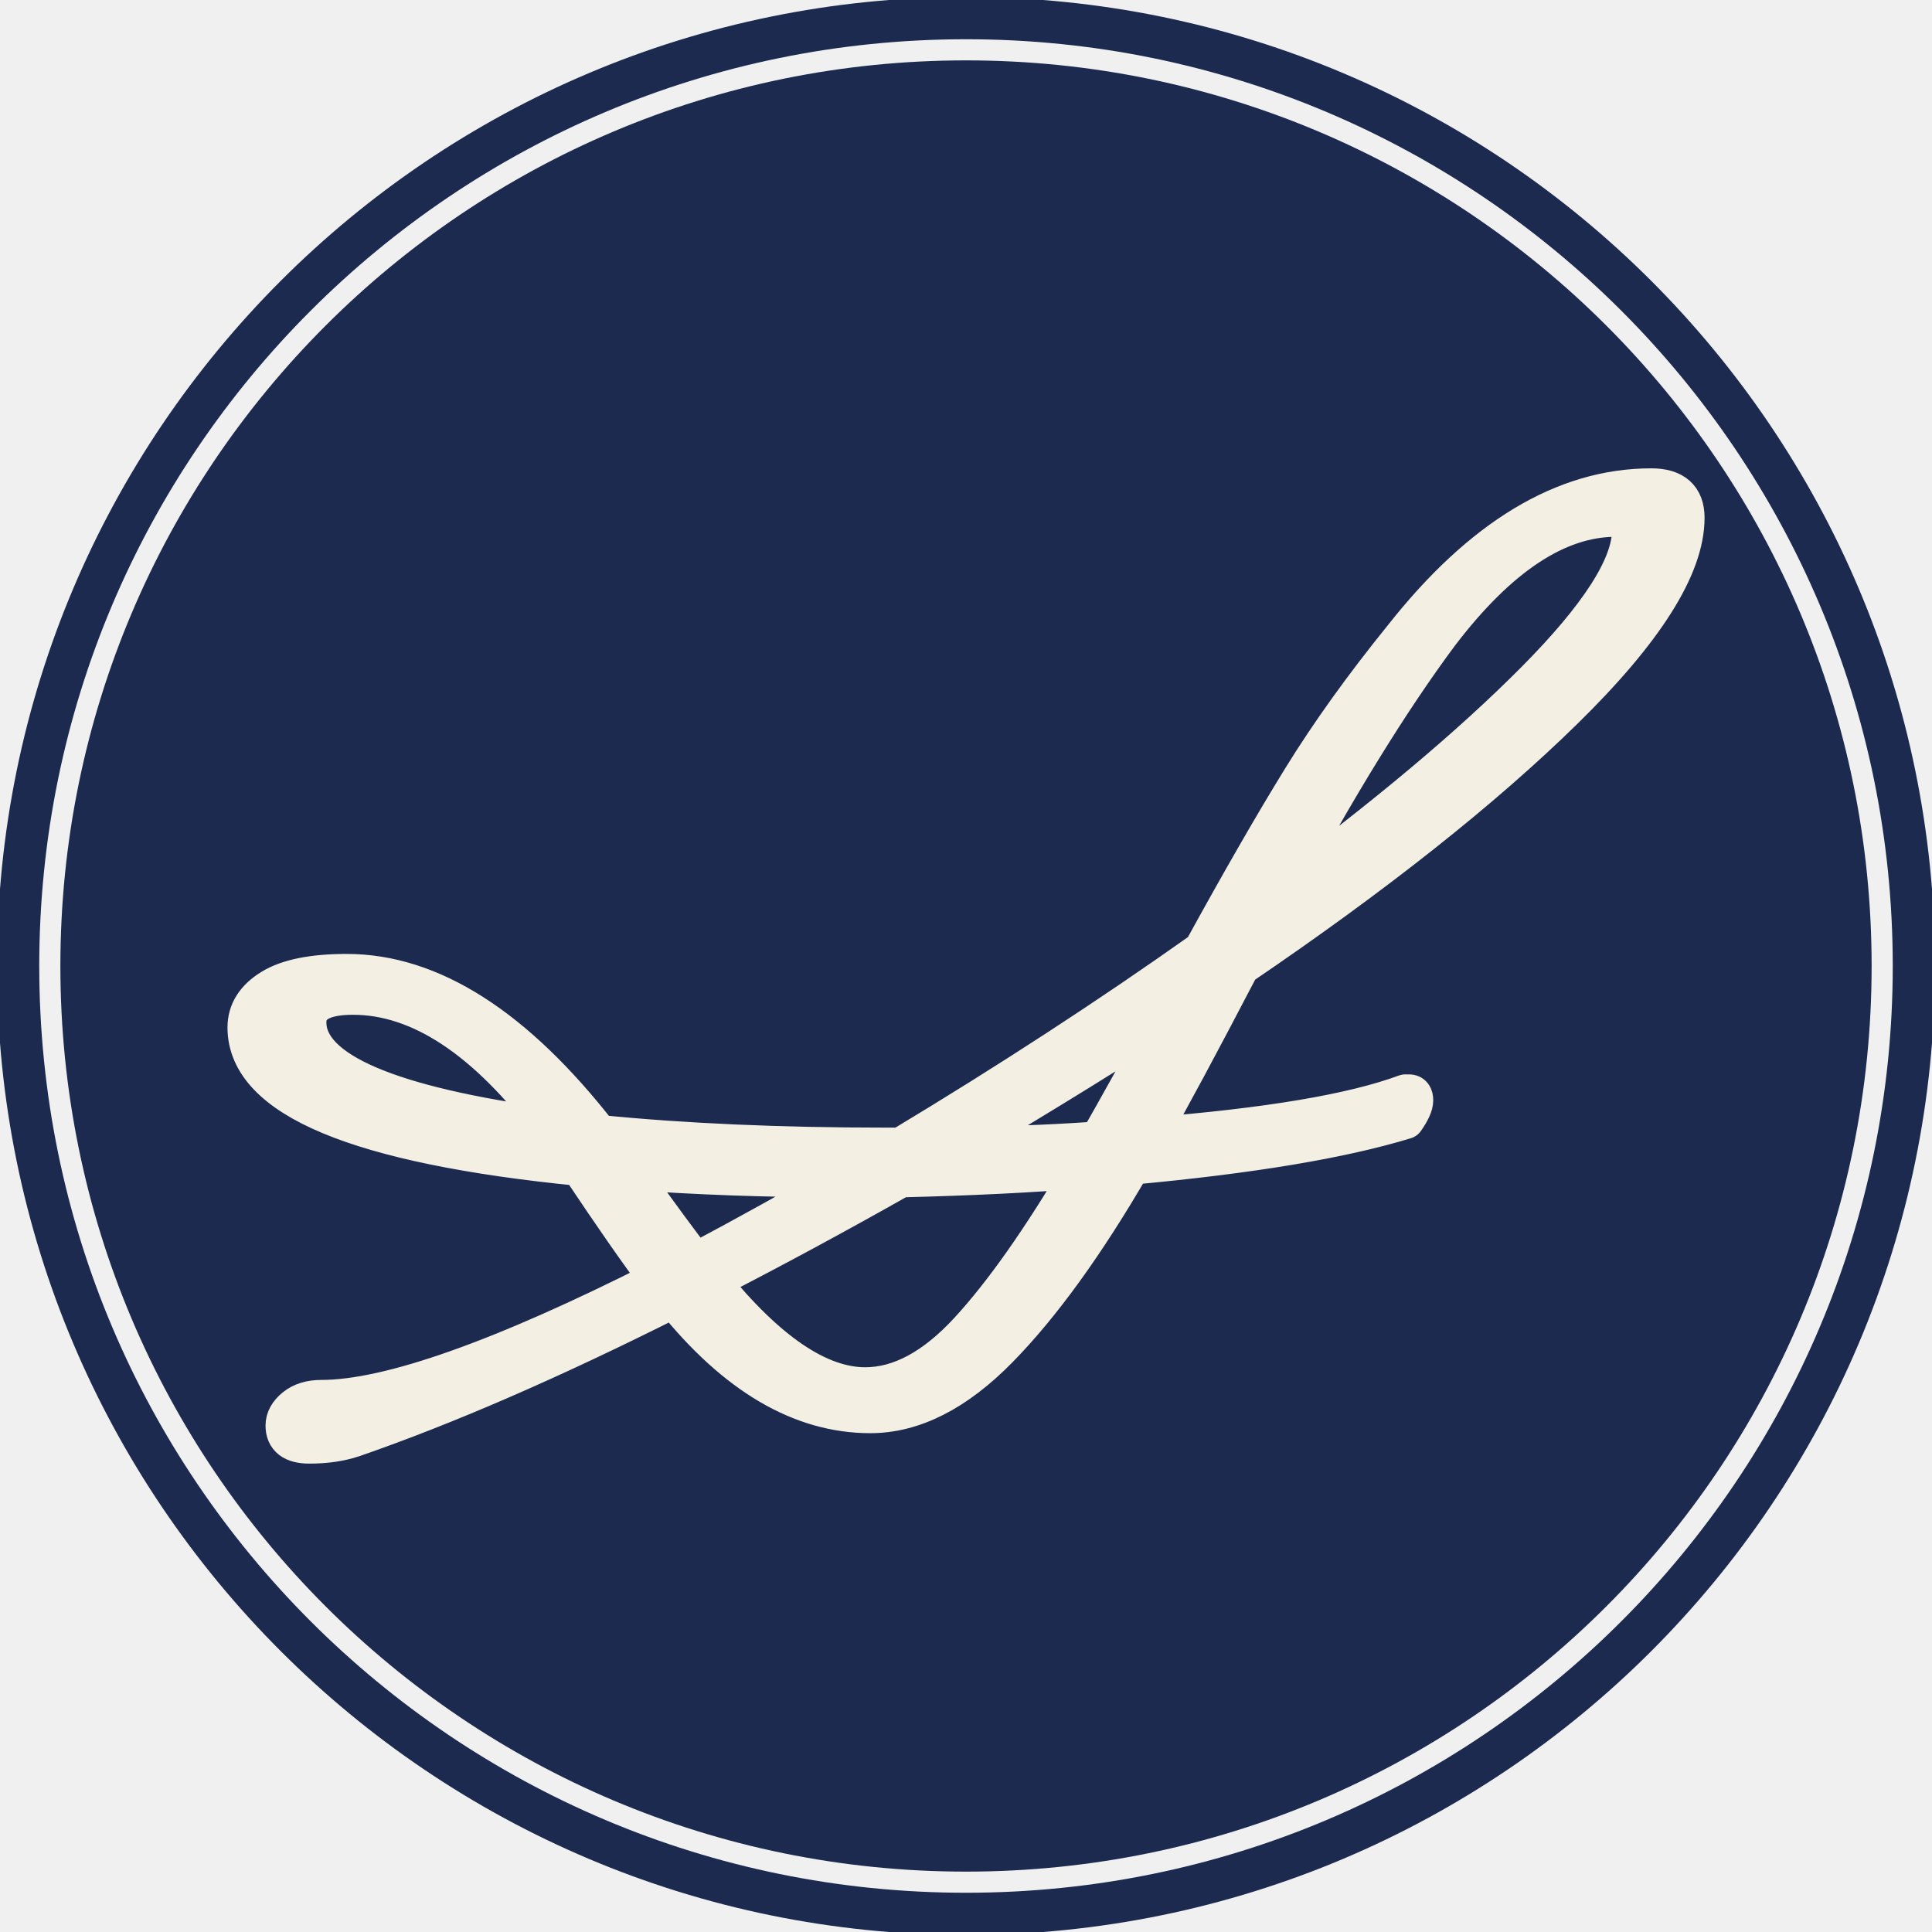
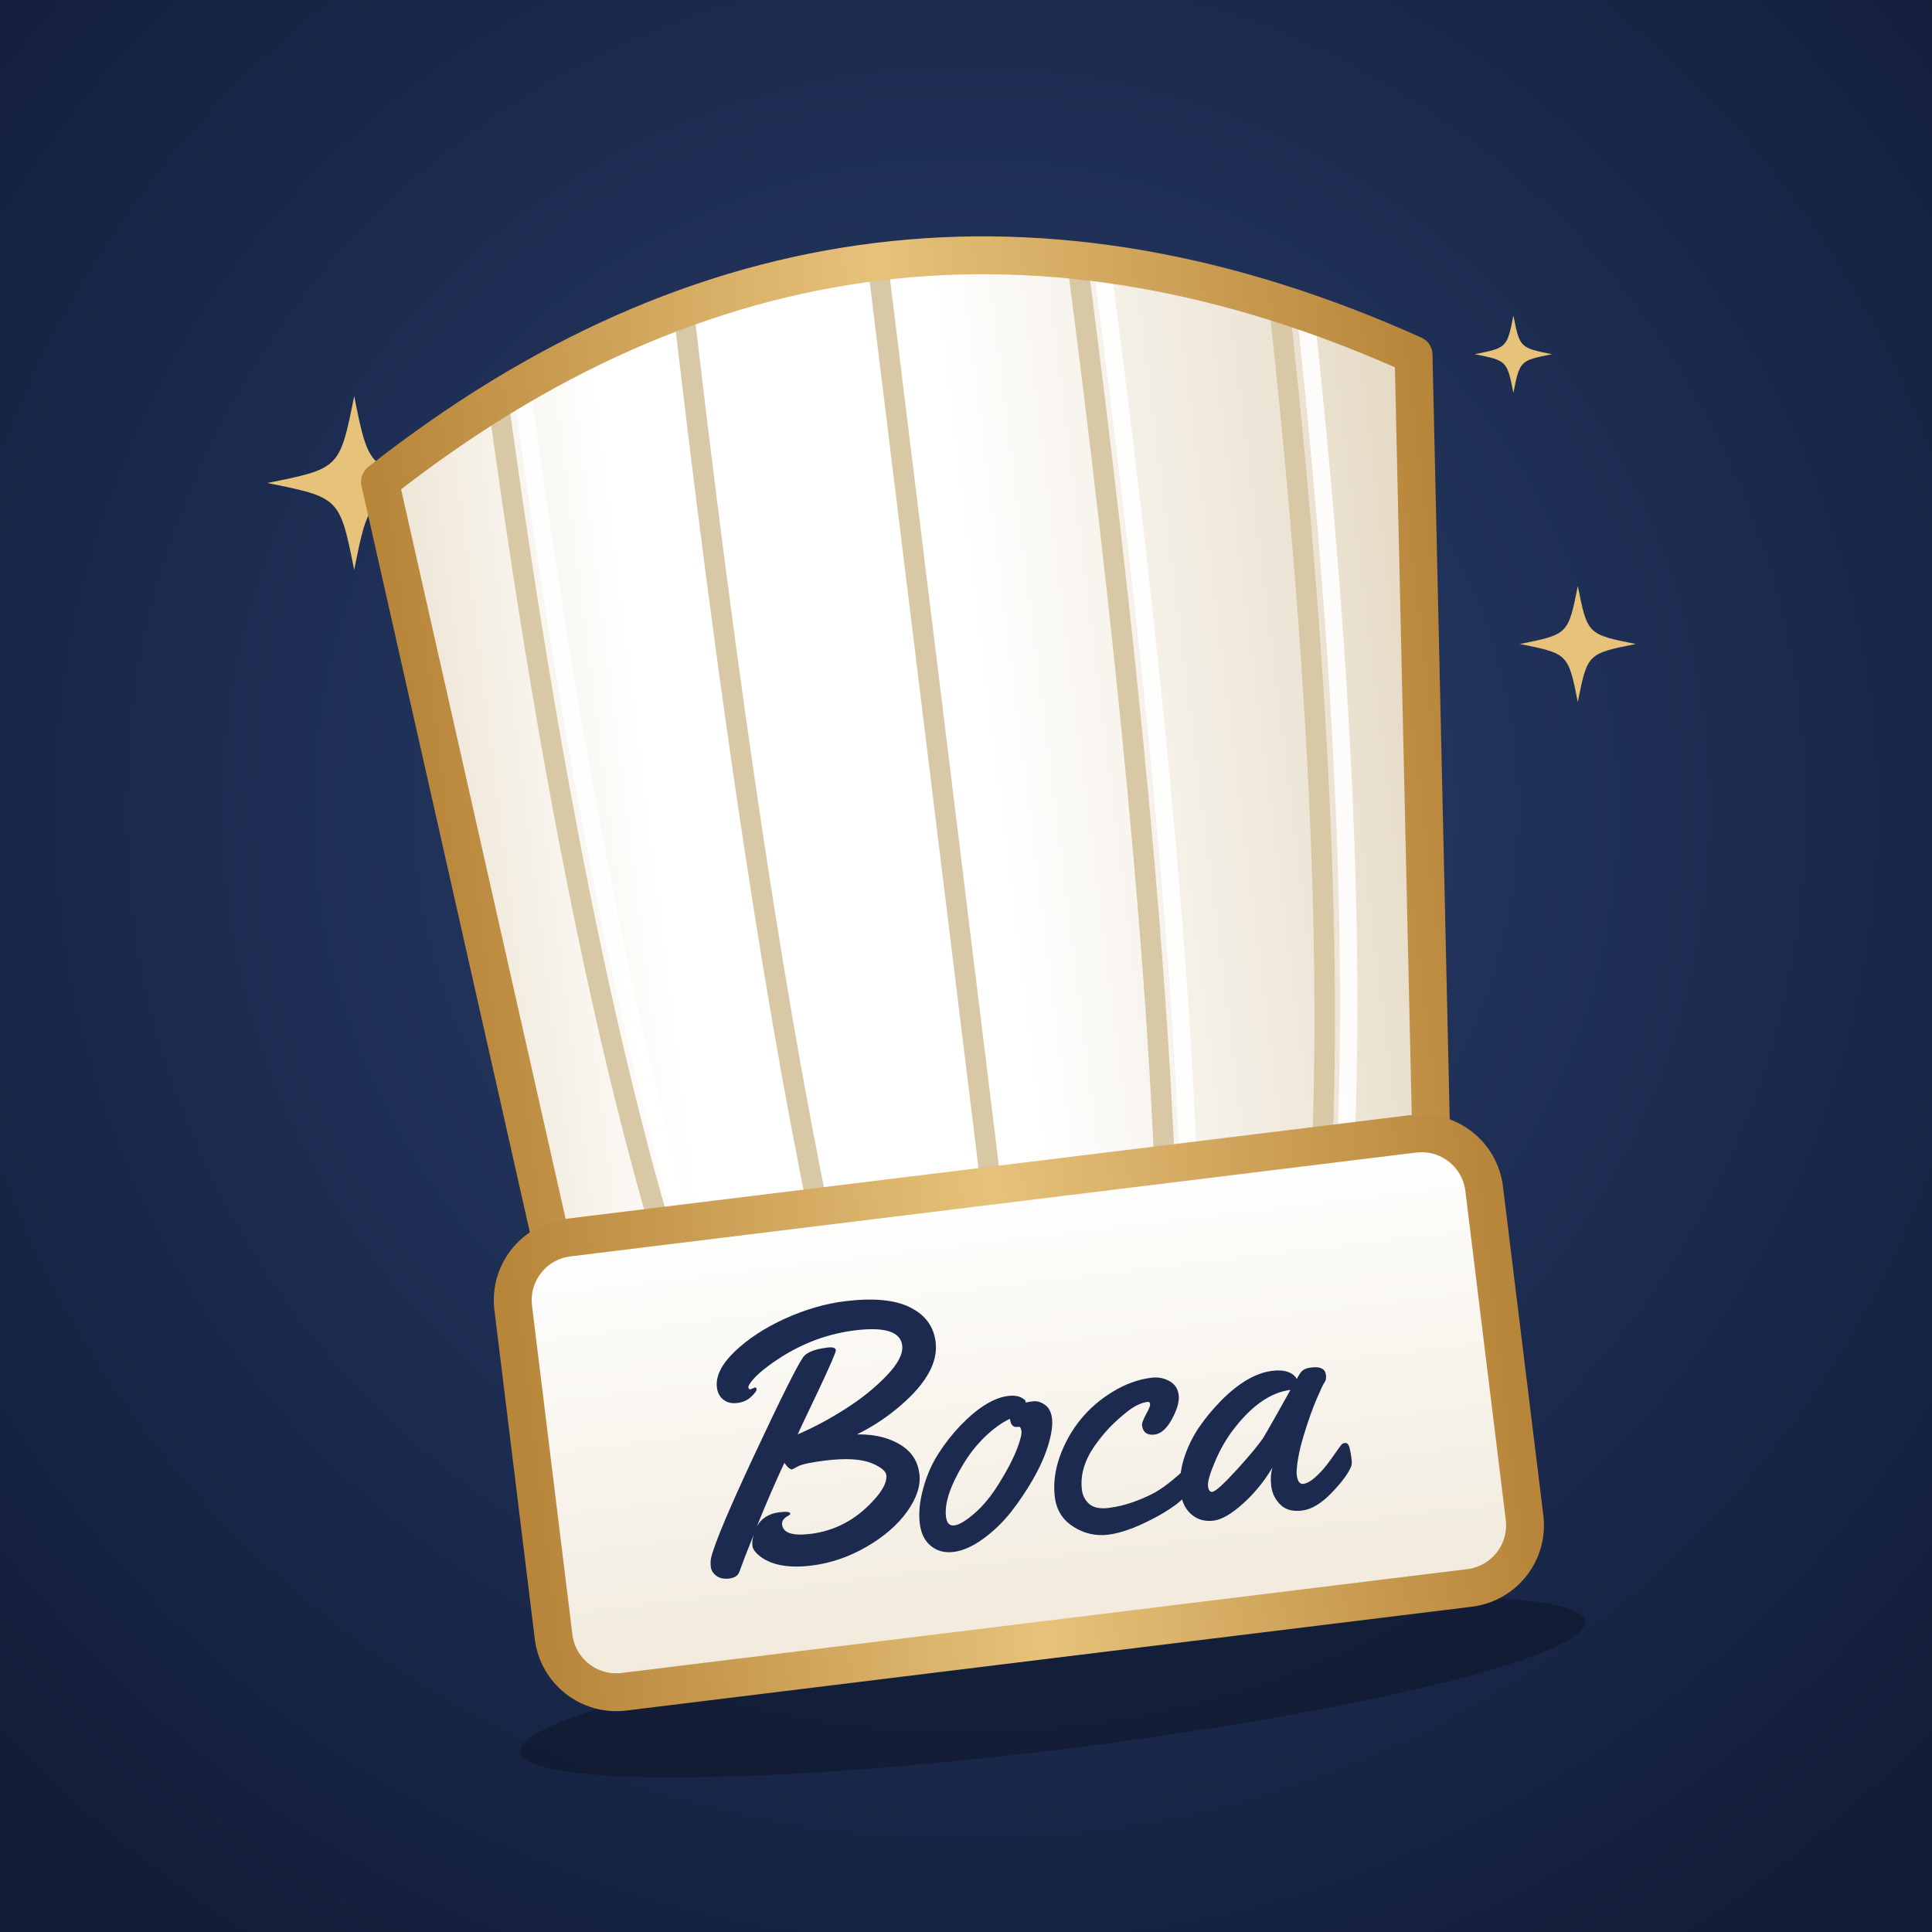
- <svg xmlns="http://www.w3.org/2000/svg" width="480" height="480" viewBox="80 80 320 320">
-   <circle cx="240" cy="240" r="157" fill="none" stroke="#1B2A4E" stroke-width="7" />
-   <circle cx="240" cy="240" r="150" fill="#1B2A4E" />
-   <path transform="translate(120.83 312.76) scale(0.21 -0.21)" fill="#F4EFE3" stroke="#F4EFE3" stroke-width="30" stroke-linejoin="round" d="M325 99Q301 131 263 188Q0 214 0 298Q0 317 19.5 329.0Q39 341 79 341Q179 341 278 214Q378 204 505 204H516Q644 281 754 359Q799 441 832.0 494.5Q865 548 912 606Q1005 724 1108 724Q1135 724 1135 700Q1135 642 1039.0 548.0Q943 454 784 346Q736 254 712 212Q852 223 914 246H917Q921 246 921.0 240.5Q921 235 914 225Q839 202 698 189Q644 96 593.5 44.5Q543 -7 492 -7Q410 -7 337 84Q194 12 84 -26Q69 -31 49.5 -31.0Q30 -31 30 -16Q30 -8 38.0 -1.5Q46 5 59 5Q139 5 325 99ZM516 179Q440 136 366 98Q433 15 488 15Q529 15 569.5 59.0Q610 103 659 186Q598 181 516 179ZM1080 700Q1011 700 941 608Q883 530 814 402Q940 495 1016.0 571.5Q1092 648 1092 690Q1092 700 1080 700ZM48 302Q48 245 241 219Q163 323 84 323Q48 323 48 302ZM354 113Q416 146 473 179H469Q382 179 301 185Q339 132 354 113ZM727 308Q673 272 559 204Q636 206 672 209Q691 242 727 308Z" />
+ <svg xmlns="http://www.w3.org/2000/svg" viewBox="0 0 120 120">
+   <defs>
+     <radialGradient id="ibg" cx="50%" cy="42%" r="70%">
+       <stop offset="0" stop-color="#2C4170" />
+       <stop offset=".6" stop-color="#1B2A4E" />
+       <stop offset="1" stop-color="#121D38" />
+     </radialGradient>
+     <linearGradient id="icloth" x1="0" x2="1">
+       <stop offset="0" stop-color="#EDE4D3" />
+       <stop offset=".22" stop-color="#FFFFFF" />
+       <stop offset=".55" stop-color="#FFFFFF" />
+       <stop offset="1" stop-color="#E4D8C2" />
+     </linearGradient>
+     <linearGradient id="iband" x1="0" x2="0" y1="0" y2="1">
+       <stop offset="0" stop-color="#FFFFFF" />
+       <stop offset="1" stop-color="#F1EADC" />
+     </linearGradient>
+     <linearGradient id="igold" x1="0" x2="1">
+       <stop offset="0" stop-color="#B8863B" />
+       <stop offset=".5" stop-color="#E7C27A" />
+       <stop offset="1" stop-color="#B8863B" />
+     </linearGradient>
+     <clipPath id="ihc">
+       <path d="M-28 14L-33-36Q0-56 33-36L28 14Z" />
+     </clipPath>
+   </defs>
+   <rect width="120" height="120" fill="url(#ibg)" />
+   <g fill="#E7C27A">
+     <path transform="translate(22 30) scale(.9)" d="M0-6C1-1 1-1 6 0C1 1 1 1 0 6C-1 1-1 1-6 0C-1-1-1-1 0-6Z" />
+     <path transform="translate(98 40) scale(.6)" d="M0-6C1-1 1-1 6 0C1 1 1 1 0 6C-1 1-1 1-6 0C-1-1-1-1 0-6Z" />
+     <path transform="translate(94 22) scale(.4)" d="M0-6C1-1 1-1 6 0C1 1 1 1 0 6C-1 1-1 1-6 0C-1-1-1-1 0-6Z" />
+   </g>
+   <g transform="translate(60 61) rotate(-7) scale(.98)">
+     <ellipse cx="0" cy="45" rx="34" ry="4" fill="#000" opacity=".25" />
+     <path d="M-28 14L-33-36Q0-56 33-36L28 14Z" fill="url(#icloth)" />
+     <g clip-path="url(#ihc)" fill="none" stroke-linecap="round">
+       <path d="M-21 14Q-25-10-25-50M-11 14Q-13-10-12.5-52M0 14V-55M11 14Q13-10 12.5-52M21 14Q25-10 25-50" stroke="#D9C8A6" stroke-width="1.3" />
+       <path d="M-19.5 14Q-23.4-10-23.4-50M-9.5 14Q-11.4-10-11-52M1.5 14V-55M12.5 14Q14.6-10 14-52M22.5 14Q26.6-10 26.6-50" stroke="#FFFFFF" stroke-width="1.1" opacity=".9" />
+     </g>
+     <path d="M-28 14L-33-36Q0-56 33-36L28 14" fill="none" stroke="url(#igold)" stroke-width="2.4" stroke-linejoin="round" />
+     <rect x="-31" y="13" width="62" height="29" rx="4" fill="url(#iband)" stroke="url(#igold)" stroke-width="2.4" />
+     <path d="M-16.71 23.95L-16.71 23.95L-16.39 23.87Q-16.32 23.87-16.32 24.00Q-16.32 24.13-16.71 24.42Q-17.09 24.71-17.64 24.71Q-18.18 24.71-18.49 24.39Q-18.80 24.08-18.80 23.57L-18.80 23.57Q-18.80 22.51-17.41 21.46Q-16.01 20.41-13.98 19.77Q-11.95 19.14-10.08 19.14L-10.08 19.14Q-7.36 19.14-6.03 20.03Q-4.69 20.91-4.69 22.41L-4.69 22.41Q-4.69 24.32-7.34 26.10L-7.34 26.10Q-8.74 27.05-10.35 27.61L-10.35 27.61Q-8.58 27.80-7.52 28.75L-7.52 28.75Q-6.73 29.47-6.73 30.58Q-6.73 31.69-7.79 32.85Q-8.85 34.00-10.61 34.75Q-12.38 35.51-14.22 35.51L-14.22 35.51Q-16.34 35.51-17.34 34.58L-17.34 34.58Q-17.79 34.15-17.79 33.82Q-17.79 33.49-17.62 33.12L-17.62 33.12Q-18.44 34.60-18.82 35.36L-18.82 35.36Q-18.99 35.69-19.50 35.69Q-20.01 35.69-20.29 35.42Q-20.57 35.15-20.57 34.82Q-20.57 34.48-20.47 34.22L-20.47 34.22Q-19.97 32.90-16.91 28.02Q-13.85 23.14-13.16 22.36L-13.16 22.36Q-12.80 21.92-11.53 21.92L-11.53 21.92Q-11.03 21.92-11.03 22.15L-11.03 22.15Q-11.03 22.32-12.52 24.68Q-14.02 27.03-14.08 27.15L-14.08 27.15Q-12.52 26.70-10.89 25.92Q-9.25 25.14-8.04 24.15Q-6.82 23.16-6.82 22.36L-6.82 22.36Q-6.82 21.05-9.67 21.05L-9.67 21.05Q-12.66 21.05-15.42 22.63L-15.42 22.63Q-16.10 23.02-16.46 23.35Q-16.82 23.68-16.82 23.81Q-16.82 23.95-16.71 23.95ZM-14.69 29.31L-14.69 29.31Q-14.89 29.31-15.14 28.84L-15.14 28.84Q-16.21 30.55-17.37 32.64L-17.37 32.64Q-16.85 31.91-15.83 31.91L-15.83 31.91Q-15.16 31.91-15.16 32.08L-15.16 32.08Q-15.16 32.14-15.31 32.20L-15.31 32.20Q-15.76 32.37-15.76 32.71L-15.76 32.71Q-15.76 33.51-14.04 33.51L-14.04 33.51Q-11.71 33.51-9.83 31.90L-9.83 31.90Q-8.82 31.04-8.82 30.40L-8.82 30.40Q-8.82 30.01-9.64 29.54L-9.64 29.54Q-10.59 29.01-12.54 29.01L-12.54 29.01Q-13.90 29.01-14.29 29.16Q-14.67 29.31-14.69 29.31ZM1.00 26.89Q1.34 26.89 1.69 27.19Q2.04 27.49 2.04 28.12Q2.04 28.74 1.61 29.73Q1.17 30.73 0.40 31.76Q-0.36 32.78-1.27 33.69Q-2.19 34.59-3.25 35.17Q-4.31 35.75-5.18 35.75Q-6.04 35.75-6.56 35.20Q-7.09 34.66-7.09 33.69Q-7.09 32.72-6.61 31.54Q-6.13 30.36-5.38 29.45Q-4.63 28.55-3.75 27.83L-3.75 27.83Q-1.92 26.36-0.54 26.36L-0.54 26.36Q0.08 26.36 0.39 26.66L0.39 26.66Q0.51 26.76 0.51 26.84L0.51 26.84L0.51 26.91Q0.66 26.89 1.00 26.89ZM-0.13 28.38L-0.13 28.38L-0.21 28.38Q-0.61 28.38-0.61 27.81L-0.61 27.81Q-1.43 28.08-2.32 28.75Q-3.22 29.43-3.93 30.35L-3.93 30.35Q-5.37 32.19-5.39 33.46L-5.39 33.46Q-5.39 34.09-4.93 34.09Q-4.47 34.09-3.56 33.48Q-2.65 32.87-1.76 31.75Q-0.86 30.63-0.42 29.80Q0.02 28.98 0.02 28.68Q0.02 28.38-0.13 28.38ZM9.10 32.95Q9.68 32.58 9.85 32.44Q10.02 32.30 10.24 32.11Q10.47 31.92 10.61 31.92L10.61 31.92Q10.84 31.92 10.84 32.43Q10.84 32.94 10.34 33.53Q9.84 34.12 9.10 34.53Q8.36 34.94 7.51 35.24L7.51 35.24Q5.84 35.86 4.67 35.86Q3.49 35.86 2.55 35.09Q1.61 34.32 1.61 33.08Q1.61 31.84 2.22 30.60Q2.84 29.36 3.81 28.42Q4.78 27.48 6.07 26.90Q7.36 26.32 8.61 26.32L8.61 26.32Q9.22 26.32 9.70 26.66Q10.19 27.01 10.19 27.62Q10.19 28.22 9.59 29.07Q8.98 29.92 8.37 29.92L8.37 29.92Q7.65 29.92 7.65 29.24L7.65 29.24Q7.65 29.06 7.98 28.59Q8.32 28.13 8.32 27.97Q8.32 27.81 8.20 27.81L8.20 27.81Q7.58 27.81 6.87 28.24Q6.17 28.66 5.59 29.13Q5.01 29.61 4.49 30.19L4.49 30.19Q3.37 31.46 3.37 32.83L3.37 32.83Q3.37 33.38 3.72 33.78Q4.08 34.18 4.91 34.18Q5.75 34.18 6.59 33.98Q7.43 33.78 7.98 33.55Q8.52 33.32 9.10 32.95ZM18.75 26.91L18.75 26.91Q19.61 26.91 19.61 27.49L19.61 27.49Q19.61 27.81 19.46 27.95Q19.32 28.10 18.84 28.93Q18.36 29.75 17.78 31.04Q17.21 32.32 17.04 33.23L17.04 33.23Q17.00 33.35 17.00 33.55L17.00 33.55Q17.00 34.17 17.34 34.17Q17.68 34.17 18.14 33.85Q18.60 33.53 18.96 33.16Q19.32 32.80 19.66 32.41Q20.00 32.03 20.07 31.98Q20.14 31.92 20.27 31.92L20.27 31.92Q20.48 31.92 20.53 32.24Q20.57 32.57 20.57 32.92Q20.57 33.27 20.51 33.40L20.51 33.40Q20.18 34.04 19.07 34.94Q17.97 35.84 17.06 35.84Q16.16 35.84 15.73 35.29Q15.31 34.74 15.31 34.07Q15.31 33.40 15.53 32.90L15.53 32.90Q14.60 34.11 13.39 34.95Q12.19 35.79 11.42 35.79Q10.66 35.79 10.17 35.33L10.17 35.33Q9.56 34.76 9.56 33.74Q9.56 32.73 10.01 31.70Q10.47 30.67 11.21 29.82Q11.95 28.98 12.84 28.28L12.84 28.28Q14.70 26.82 16.27 26.82L16.27 26.82Q16.88 26.82 17.26 27.02Q17.64 27.22 17.74 27.53L17.74 27.53Q18.01 27.12 18.20 27.02Q18.38 26.91 18.75 26.91ZM17.26 28.16L17.26 28.16Q15.34 28.16 13.29 30.29L13.29 30.29Q12.56 31.05 11.94 32.12Q11.33 33.19 11.33 33.58Q11.33 33.97 11.56 33.97L11.56 33.97Q11.87 33.97 13.31 32.73Q14.75 31.49 15.22 30.91L15.22 30.91Q15.73 30.26 17.26 28.16Z" fill="#1B2A4E" />
+   </g>
</svg>
